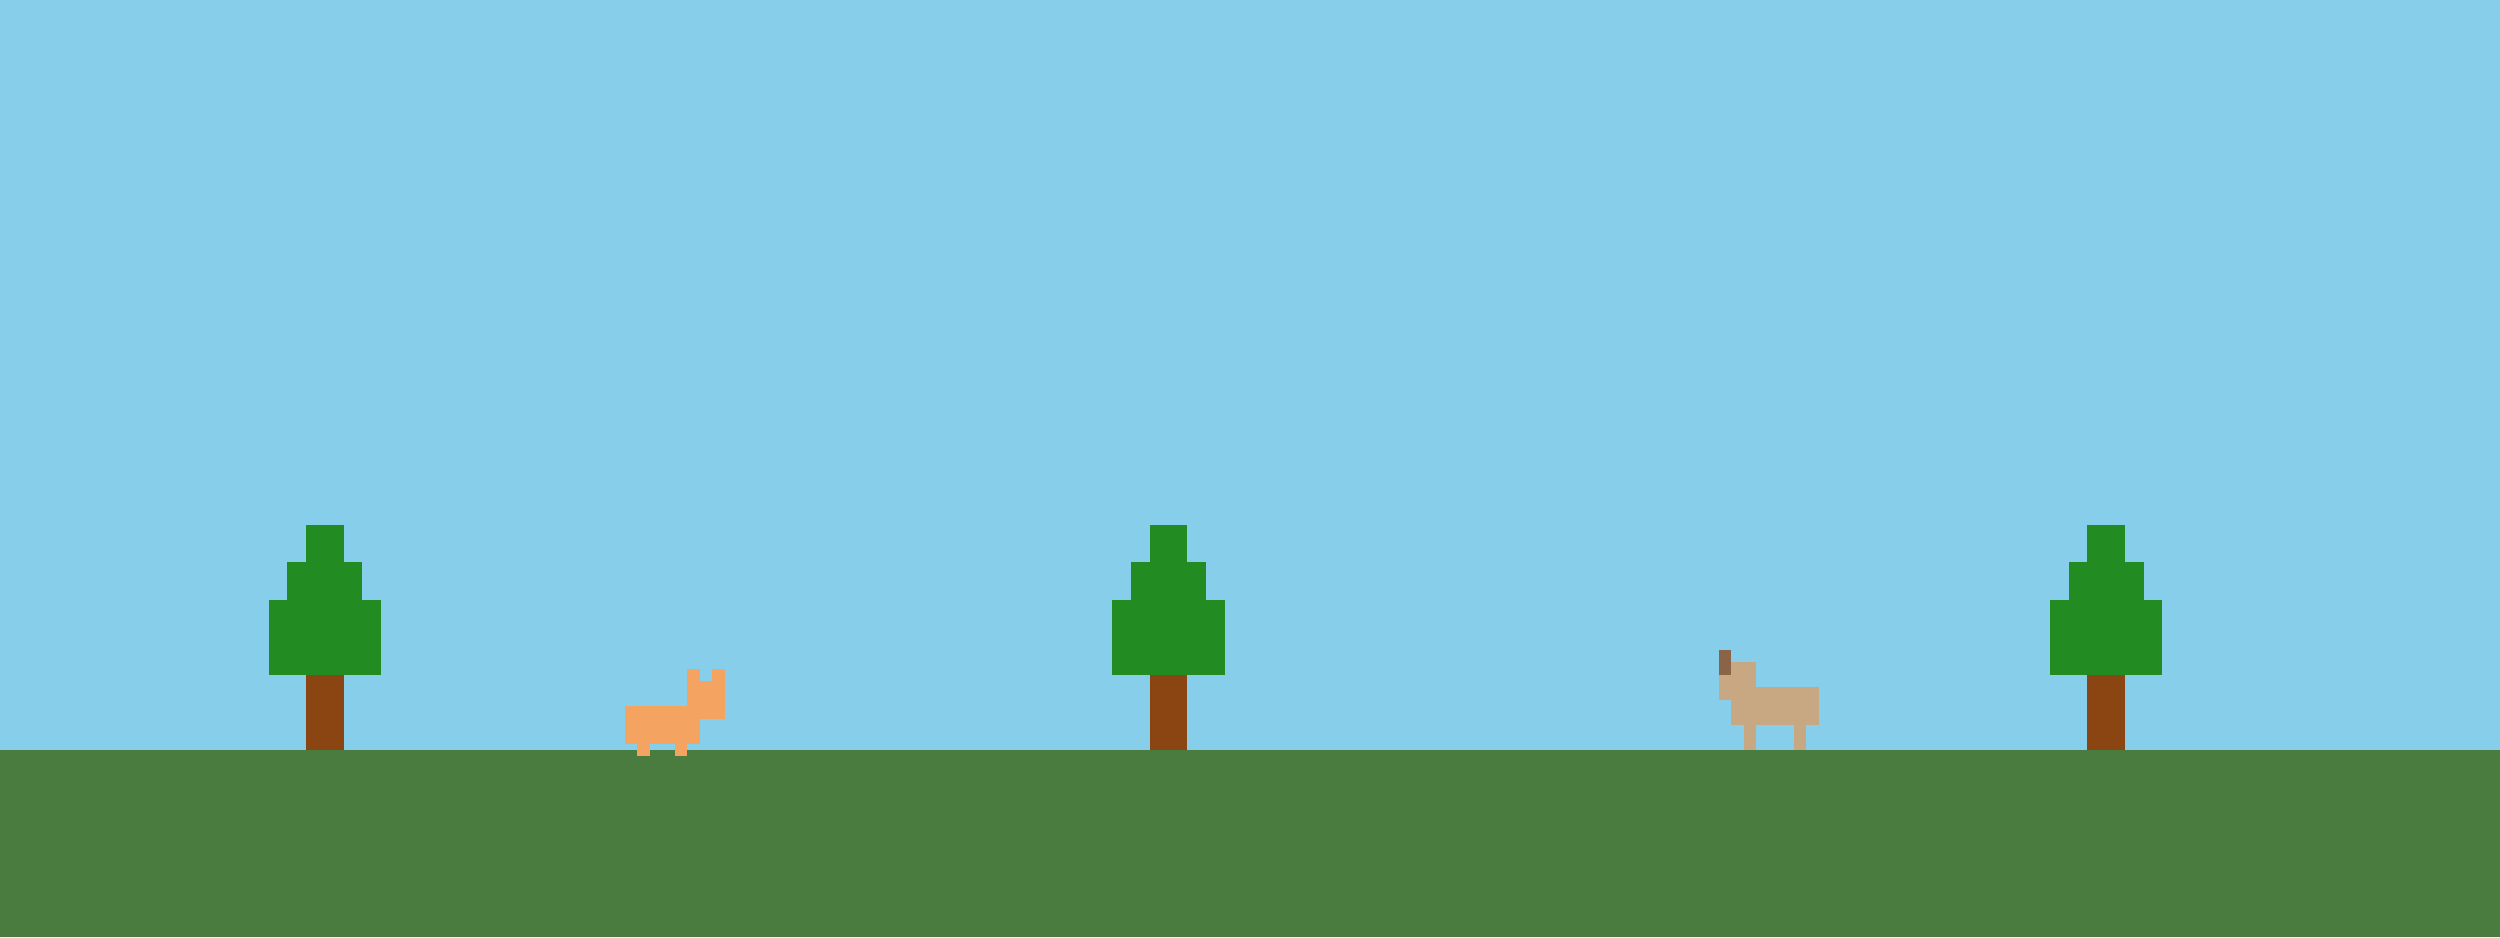
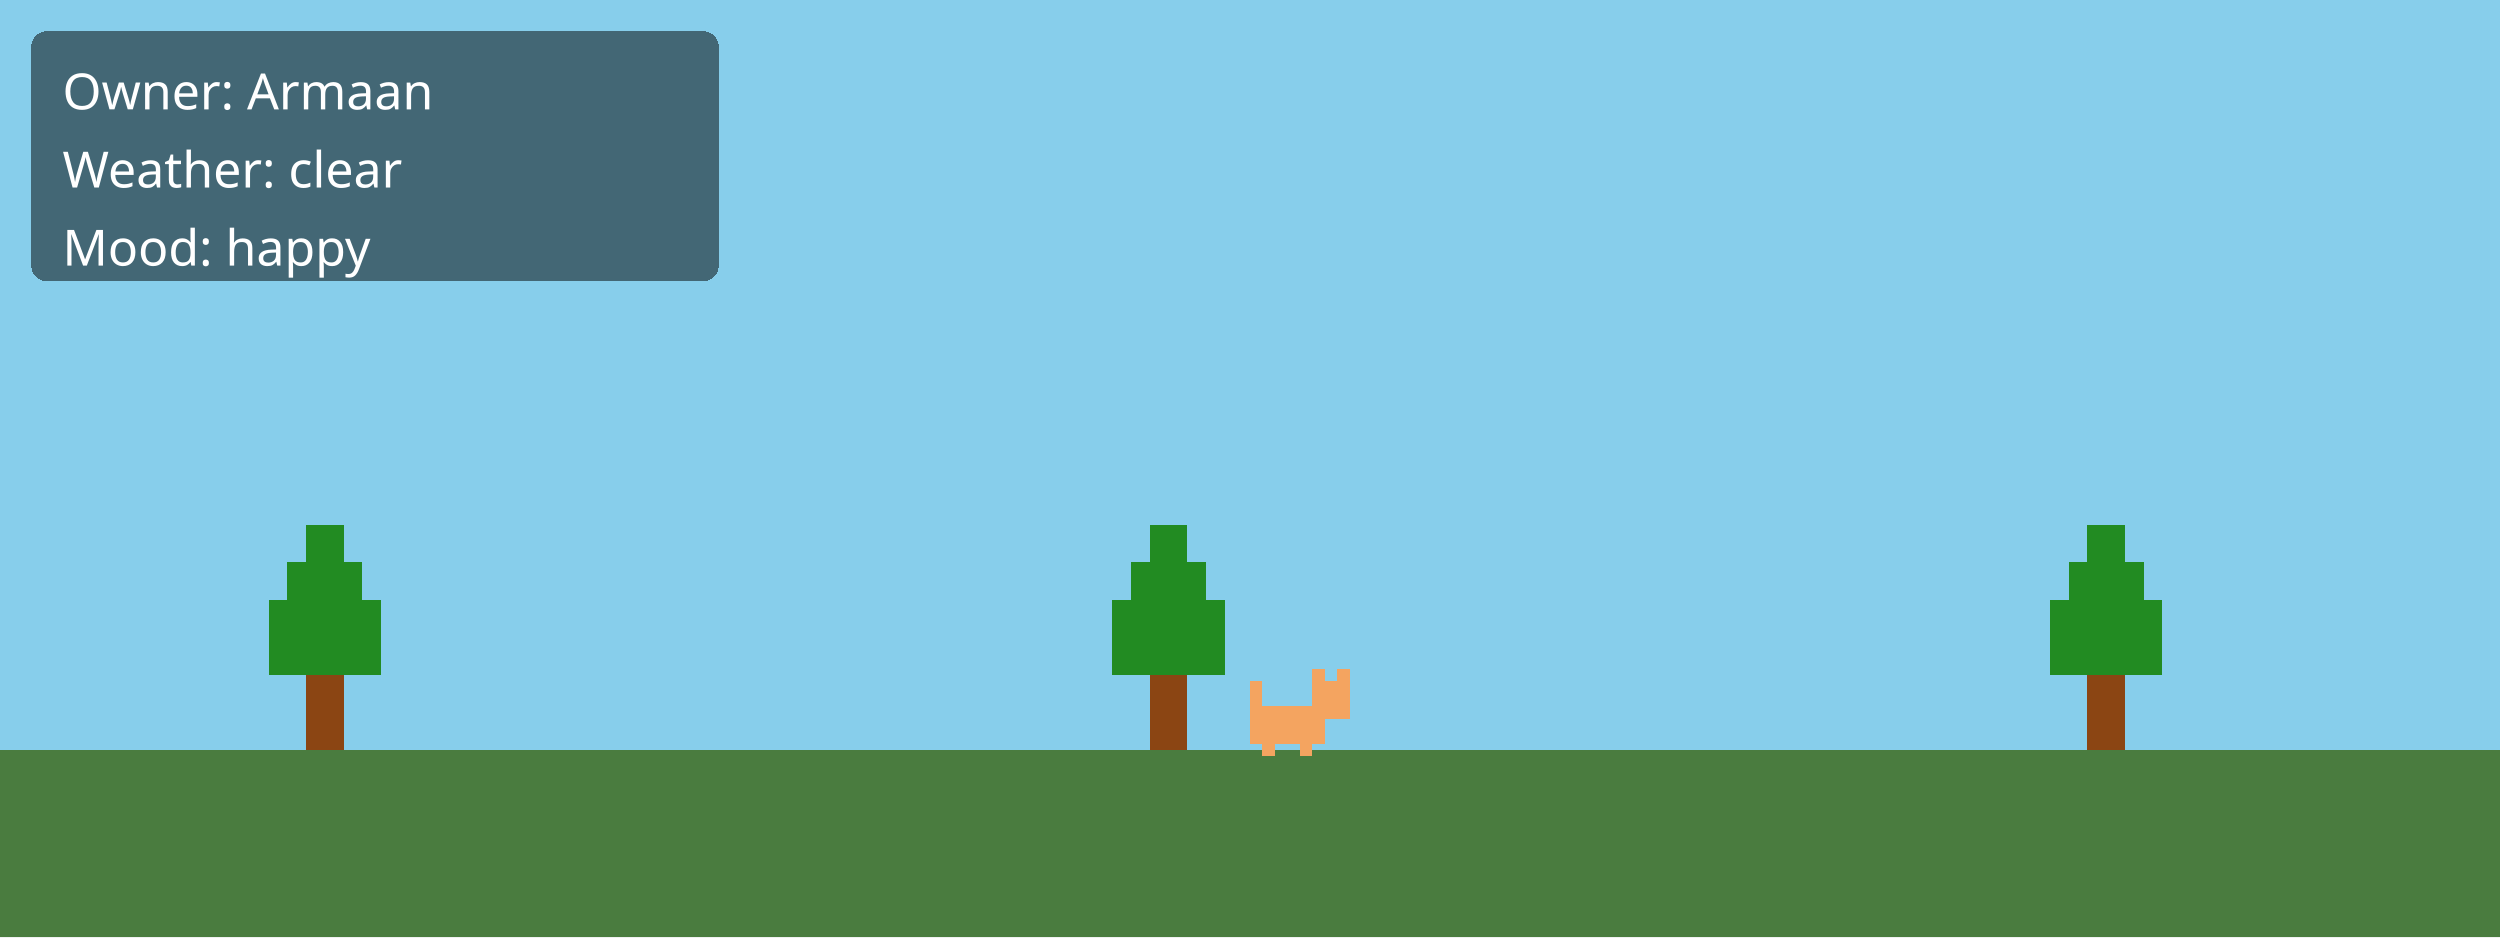
<svg xmlns="http://www.w3.org/2000/svg" width="100%" viewBox="0 0 800 300" shape-rendering="crispEdges" image-rendering="pixelated">
  <defs>
-     <g id="cat" transform="scale(2)">
+     <g id="cat_happy" transform="scale(2)">
      <rect x="0" y="8" width="12" height="6" fill="#f4a460" />
      <rect x="2" y="14" width="2" height="2" fill="#f4a460" />
      <rect x="8" y="14" width="2" height="2" fill="#f4a460" />
      <rect x="10" y="4" width="6" height="6" fill="#f4a460" />
      <rect x="10" y="2" width="2" height="2" fill="#f4a460" />
      <rect x="14" y="2" width="2" height="2" fill="#f4a460" />
+       <rect x="0" y="4" width="2" height="4" fill="#f4a460" />
    </g>
-     <g id="dog" transform="scale(2)">
-       <rect x="2" y="8" width="14" height="6" fill="#c8a882" />
-       <rect x="4" y="14" width="2" height="4" fill="#c8a882" />
-       <rect x="12" y="14" width="2" height="4" fill="#c8a882" />
-       <rect x="0" y="4" width="6" height="6" fill="#c8a882" />
-       <rect x="0" y="2" width="2" height="4" fill="#8b6347" />
-     </g>
-     <g id="tree" transform="scale(3)">
+     <g id="forest_tree" transform="scale(3)">
      <rect x="6" y="16" width="4" height="8" fill="#8B4513" />
      <rect x="2" y="8" width="12" height="8" fill="#228B22" />
      <rect x="4" y="4" width="8" height="4" fill="#228B22" />
      <rect x="6" y="0" width="4" height="4" fill="#228B22" />
    </g>
-     <g id="cloud" transform="scale(2)">
+     <g id="weather_cloud" transform="scale(2)">
      <rect x="4" y="4" width="16" height="8" fill="#ffffff" opacity="0.8" />
      <rect x="8" y="0" width="8" height="4" fill="#ffffff" opacity="0.8" />
      <rect x="0" y="6" width="24" height="6" fill="#ffffff" opacity="0.8" />
    </g>
+     <g id="ui_panel">
+       <rect x="0" y="0" width="220" height="80" fill="#000000" opacity="0.5" rx="5" />
+     </g>
  </defs>
  <rect id="sky" x="0" y="0" width="800" height="300" fill="#87CEEB" />
  <rect id="ground" x="0" y="240" width="800" height="60" fill="#4a7c3f" />
-   <use href="#tree" x="80" y="168" />
-   <use href="#tree" x="350" y="168" />
-   <use href="#tree" x="650" y="168" />
-   <use href="#cat" x="200" y="210" />
-   <use href="#dog" x="550" y="204" />
+   <use href="#forest_tree" x="80" y="168" />
+   <use href="#forest_tree" x="350" y="168" />
+   <use href="#forest_tree" x="650" y="168" />
+   <use href="#cat_happy" x="400" y="210" />
+   <g id="ui" transform="translate(10, 10)">
+     <use href="#ui_panel" x="0" y="0" />
+     <text x="10" y="25" font-family="sans-serif" font-size="16" fill="#ffffff">Owner: Armaan</text>
+     <text x="10" y="50" font-family="sans-serif" font-size="16" fill="#ffffff">Weather: clear</text>
+     <text x="10" y="75" font-family="sans-serif" font-size="16" fill="#ffffff">Mood: happy</text>
+   </g>
</svg>
